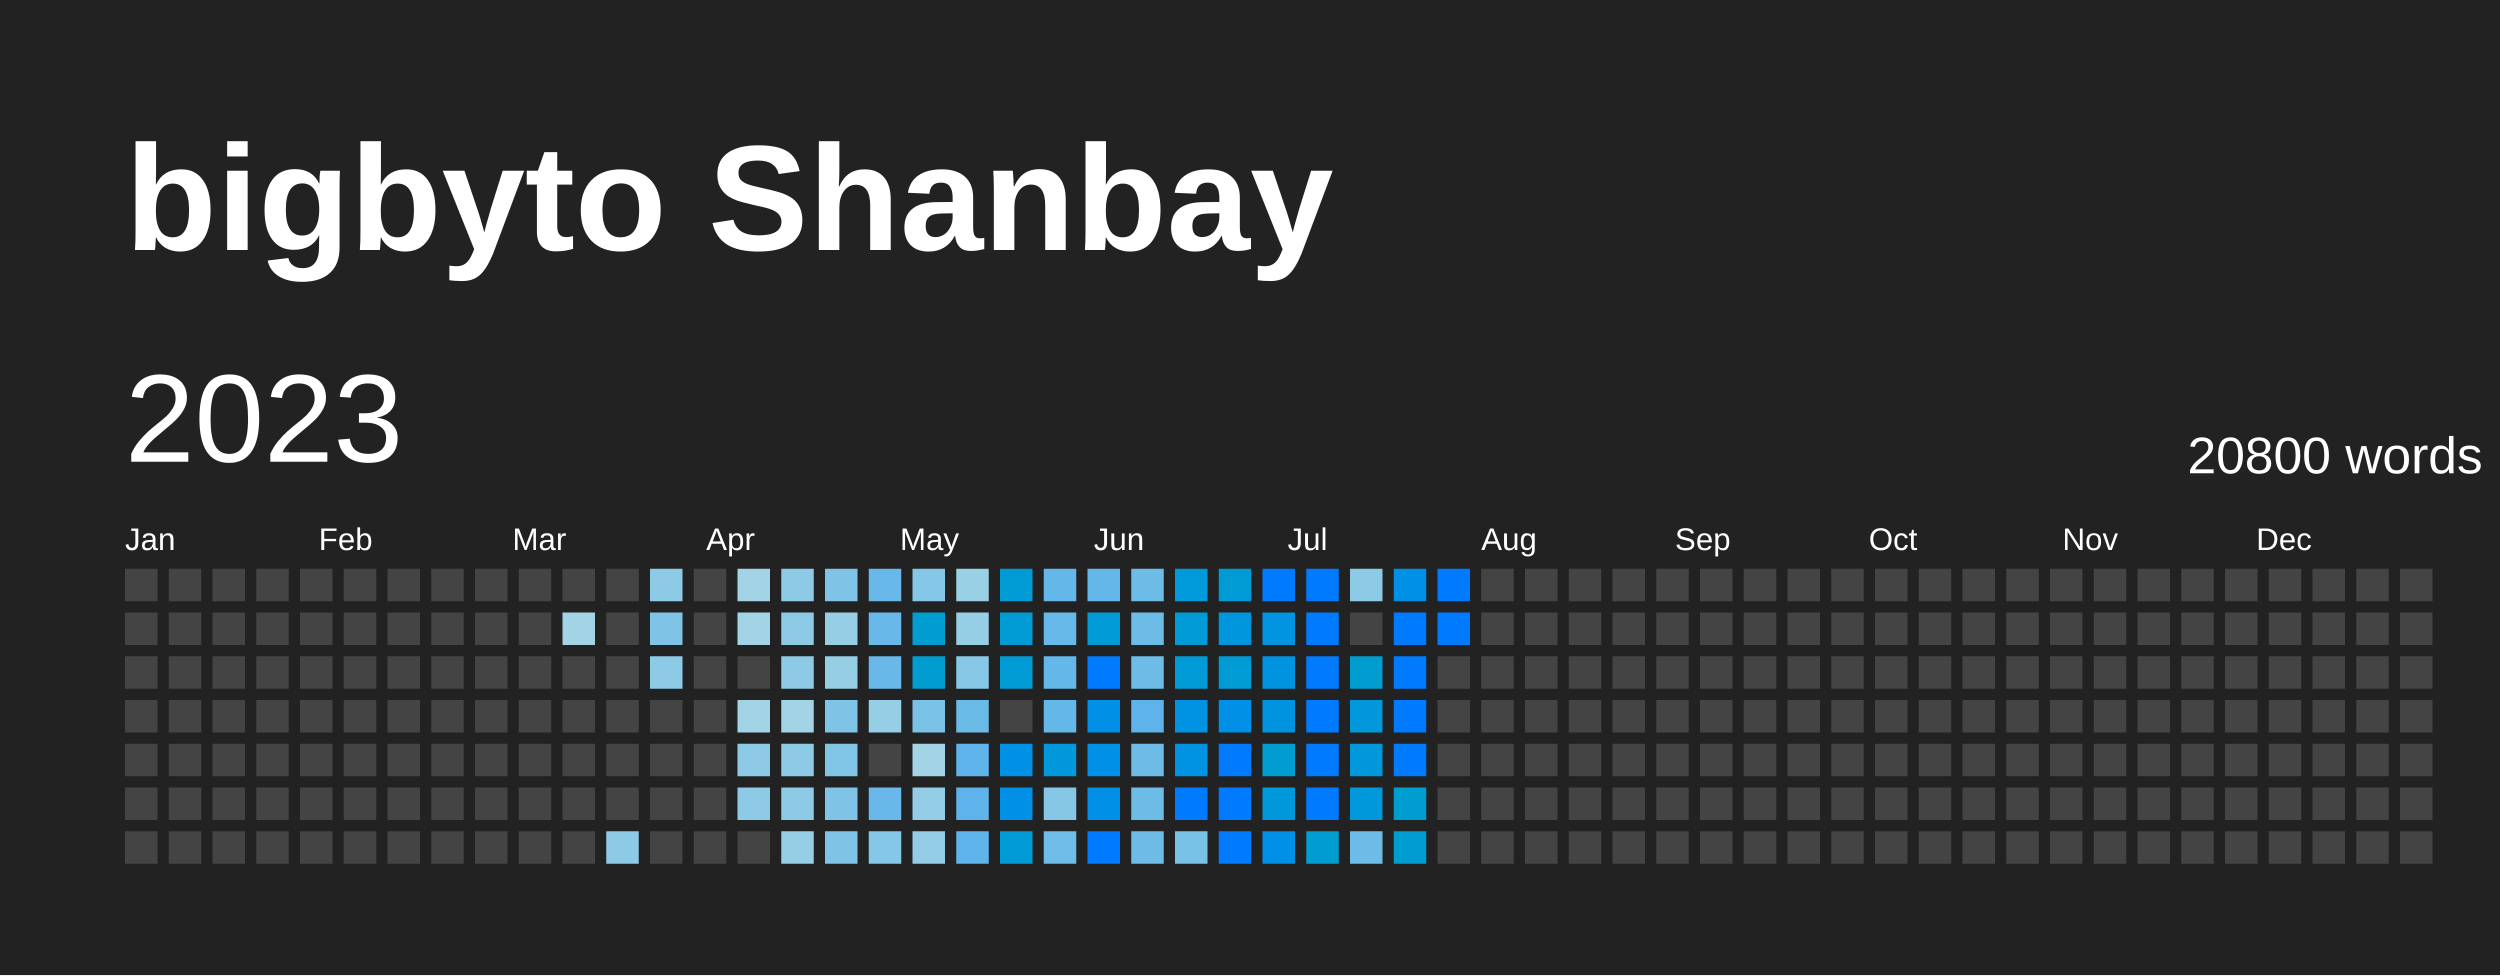
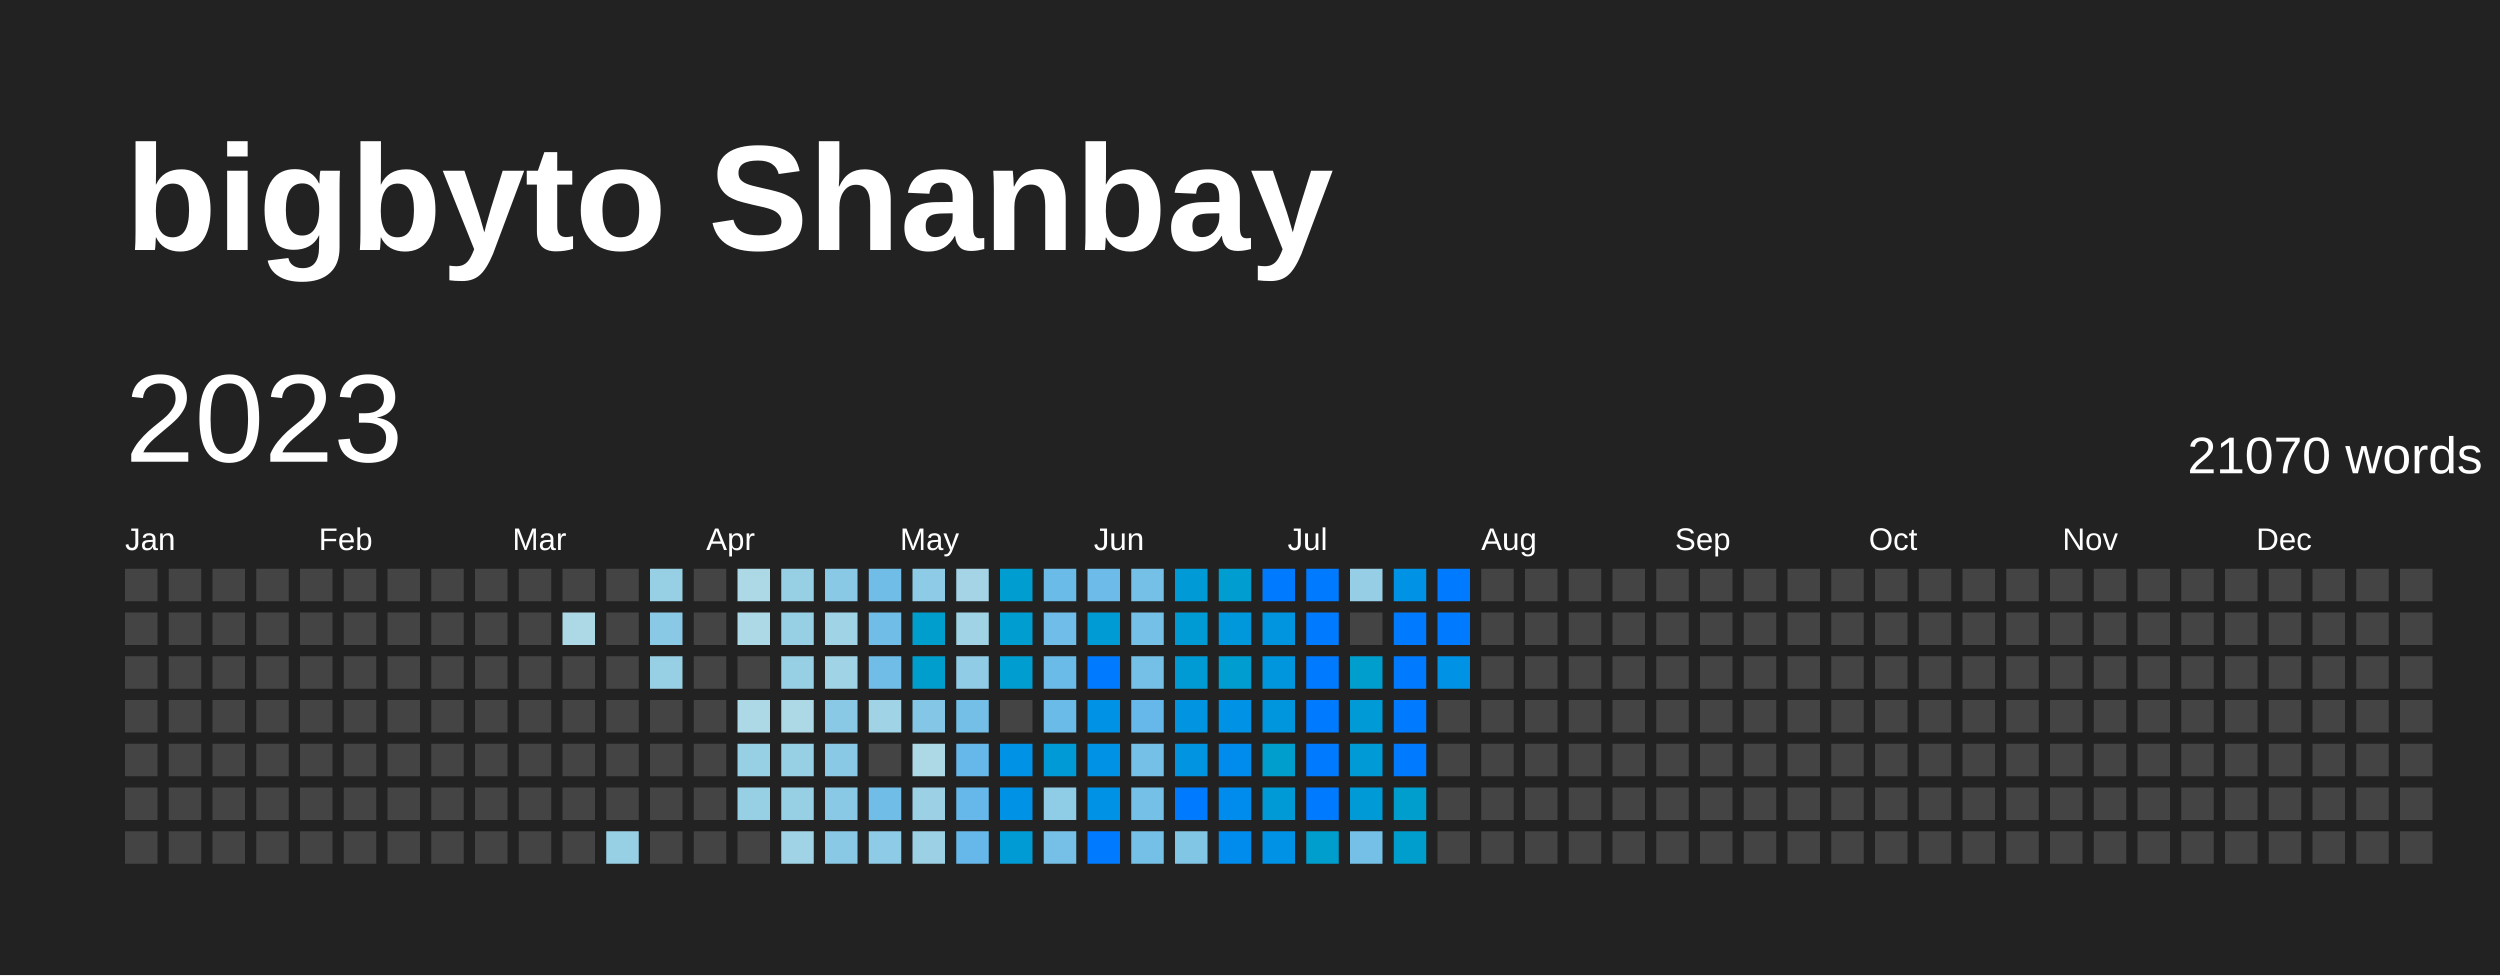
<svg xmlns="http://www.w3.org/2000/svg" baseProfile="full" height="78mm" version="1.1" viewBox="0,0,200,78" width="200mm">
  <defs />
  <rect fill="#222222" height="78" width="200" x="0" y="0" />
  <text fill="#FFFFFF" style="font-size:12px; font-family:Arial; font-weight:bold;" x="10" y="20">bigbyto Shanbay</text>
  <text dominant-baseline="hanging" fill="#FFFFFF" style="font-size:10.0px; font-family:Arial;" x="10" y="30">2023</text>
-   <text dominant-baseline="hanging" fill="#FFFFFF" style="font-size:4.125px; font-family:Arial;" x="175" y="35">20800 words</text>
+   <text dominant-baseline="hanging" fill="#FFFFFF" style="font-size:4.125px; font-family:Arial;" x="175" y="35">21070 words</text>
  <text fill="#FFFFFF" style="font-size:2.5px; font-family:Arial" x="10.0" y="44">Jan</text>
  <text fill="#FFFFFF" style="font-size:2.5px; font-family:Arial" x="25.5" y="44">Feb</text>
  <text fill="#FFFFFF" style="font-size:2.5px; font-family:Arial" x="41.0" y="44">Mar</text>
  <text fill="#FFFFFF" style="font-size:2.5px; font-family:Arial" x="56.5" y="44">Apr</text>
  <text fill="#FFFFFF" style="font-size:2.5px; font-family:Arial" x="72.0" y="44">May</text>
  <text fill="#FFFFFF" style="font-size:2.5px; font-family:Arial" x="87.5" y="44">Jun</text>
  <text fill="#FFFFFF" style="font-size:2.5px; font-family:Arial" x="103.0" y="44">Jul</text>
  <text fill="#FFFFFF" style="font-size:2.5px; font-family:Arial" x="118.5" y="44">Aug</text>
  <text fill="#FFFFFF" style="font-size:2.5px; font-family:Arial" x="134.0" y="44">Sep</text>
  <text fill="#FFFFFF" style="font-size:2.5px; font-family:Arial" x="149.5" y="44">Oct</text>
  <text fill="#FFFFFF" style="font-size:2.5px; font-family:Arial" x="165.0" y="44">Nov</text>
  <text fill="#FFFFFF" style="font-size:2.5px; font-family:Arial" x="180.5" y="44">Dec</text>
  <rect fill="#444444" height="2.6" width="2.6" x="10.0" y="45.5" />
  <rect fill="#444444" height="2.6" width="2.6" x="10.0" y="49.0" />
  <rect fill="#444444" height="2.6" width="2.6" x="10.0" y="52.5" />
  <rect fill="#444444" height="2.6" width="2.6" x="10.0" y="56.0" />
  <rect fill="#444444" height="2.6" width="2.6" x="10.0" y="59.5" />
  <rect fill="#444444" height="2.6" width="2.6" x="10.0" y="63.0" />
  <rect fill="#444444" height="2.6" width="2.6" x="10.0" y="66.5" />
  <rect fill="#444444" height="2.6" width="2.6" x="13.5" y="45.5" />
  <rect fill="#444444" height="2.6" width="2.6" x="13.5" y="49.0" />
  <rect fill="#444444" height="2.6" width="2.6" x="13.5" y="52.5" />
  <rect fill="#444444" height="2.6" width="2.6" x="13.5" y="56.0" />
  <rect fill="#444444" height="2.6" width="2.6" x="13.5" y="59.5" />
  <rect fill="#444444" height="2.6" width="2.6" x="13.5" y="63.0" />
  <rect fill="#444444" height="2.6" width="2.6" x="13.5" y="66.5" />
  <rect fill="#444444" height="2.6" width="2.6" x="17.0" y="45.5" />
  <rect fill="#444444" height="2.6" width="2.6" x="17.0" y="49.0" />
  <rect fill="#444444" height="2.6" width="2.6" x="17.0" y="52.5" />
  <rect fill="#444444" height="2.6" width="2.6" x="17.0" y="56.0" />
  <rect fill="#444444" height="2.6" width="2.6" x="17.0" y="59.5" />
  <rect fill="#444444" height="2.6" width="2.6" x="17.0" y="63.0" />
  <rect fill="#444444" height="2.6" width="2.6" x="17.0" y="66.5" />
  <rect fill="#444444" height="2.6" width="2.6" x="20.5" y="45.5" />
  <rect fill="#444444" height="2.6" width="2.6" x="20.5" y="49.0" />
  <rect fill="#444444" height="2.6" width="2.6" x="20.5" y="52.5" />
  <rect fill="#444444" height="2.6" width="2.6" x="20.5" y="56.0" />
  <rect fill="#444444" height="2.6" width="2.6" x="20.5" y="59.5" />
  <rect fill="#444444" height="2.6" width="2.6" x="20.5" y="63.0" />
  <rect fill="#444444" height="2.6" width="2.6" x="20.5" y="66.5" />
  <rect fill="#444444" height="2.6" width="2.6" x="24.0" y="45.5" />
  <rect fill="#444444" height="2.6" width="2.6" x="24.0" y="49.0" />
  <rect fill="#444444" height="2.6" width="2.6" x="24.0" y="52.5" />
  <rect fill="#444444" height="2.6" width="2.6" x="24.0" y="56.0" />
  <rect fill="#444444" height="2.6" width="2.6" x="24.0" y="59.5" />
  <rect fill="#444444" height="2.6" width="2.6" x="24.0" y="63.0" />
  <rect fill="#444444" height="2.6" width="2.6" x="24.0" y="66.5" />
  <rect fill="#444444" height="2.6" width="2.6" x="27.5" y="45.5" />
  <rect fill="#444444" height="2.6" width="2.6" x="27.5" y="49.0" />
  <rect fill="#444444" height="2.6" width="2.6" x="27.5" y="52.5" />
  <rect fill="#444444" height="2.6" width="2.6" x="27.5" y="56.0" />
  <rect fill="#444444" height="2.6" width="2.6" x="27.5" y="59.5" />
  <rect fill="#444444" height="2.6" width="2.6" x="27.5" y="63.0" />
  <rect fill="#444444" height="2.6" width="2.6" x="27.5" y="66.5" />
  <rect fill="#444444" height="2.6" width="2.6" x="31.0" y="45.5" />
  <rect fill="#444444" height="2.6" width="2.6" x="31.0" y="49.0" />
  <rect fill="#444444" height="2.6" width="2.6" x="31.0" y="52.5" />
  <rect fill="#444444" height="2.6" width="2.6" x="31.0" y="56.0" />
  <rect fill="#444444" height="2.6" width="2.6" x="31.0" y="59.5" />
  <rect fill="#444444" height="2.6" width="2.6" x="31.0" y="63.0" />
  <rect fill="#444444" height="2.6" width="2.6" x="31.0" y="66.5" />
  <rect fill="#444444" height="2.6" width="2.6" x="34.5" y="45.5" />
  <rect fill="#444444" height="2.6" width="2.6" x="34.5" y="49.0" />
  <rect fill="#444444" height="2.6" width="2.6" x="34.5" y="52.5" />
  <rect fill="#444444" height="2.6" width="2.6" x="34.5" y="56.0" />
  <rect fill="#444444" height="2.6" width="2.6" x="34.5" y="59.5" />
  <rect fill="#444444" height="2.6" width="2.6" x="34.5" y="63.0" />
  <rect fill="#444444" height="2.6" width="2.6" x="34.5" y="66.5" />
  <rect fill="#444444" height="2.6" width="2.6" x="38.0" y="45.5" />
  <rect fill="#444444" height="2.6" width="2.6" x="38.0" y="49.0" />
  <rect fill="#444444" height="2.6" width="2.6" x="38.0" y="52.5" />
  <rect fill="#444444" height="2.6" width="2.6" x="38.0" y="56.0" />
  <rect fill="#444444" height="2.6" width="2.6" x="38.0" y="59.5" />
  <rect fill="#444444" height="2.6" width="2.6" x="38.0" y="63.0" />
  <rect fill="#444444" height="2.6" width="2.6" x="38.0" y="66.5" />
  <rect fill="#444444" height="2.6" width="2.6" x="41.5" y="45.5" />
  <rect fill="#444444" height="2.6" width="2.6" x="41.5" y="49.0" />
  <rect fill="#444444" height="2.6" width="2.6" x="41.5" y="52.5" />
  <rect fill="#444444" height="2.6" width="2.6" x="41.5" y="56.0" />
  <rect fill="#444444" height="2.6" width="2.6" x="41.5" y="59.5" />
  <rect fill="#444444" height="2.6" width="2.6" x="41.5" y="63.0" />
  <rect fill="#444444" height="2.6" width="2.6" x="41.5" y="66.5" />
  <rect fill="#444444" height="2.6" width="2.6" x="45.0" y="45.5" />
-   <rect fill="#a2d4e5" height="2.6" width="2.6" x="45.0" y="49.0" />
+   <rect fill="#add8e6" height="2.6" width="2.6" x="45.0" y="49.0" />
  <rect fill="#444444" height="2.6" width="2.6" x="45.0" y="52.5" />
  <rect fill="#444444" height="2.6" width="2.6" x="45.0" y="56.0" />
  <rect fill="#444444" height="2.6" width="2.6" x="45.0" y="59.5" />
  <rect fill="#444444" height="2.6" width="2.6" x="45.0" y="63.0" />
  <rect fill="#444444" height="2.6" width="2.6" x="45.0" y="66.5" />
  <rect fill="#444444" height="2.6" width="2.6" x="48.5" y="45.5" />
  <rect fill="#444444" height="2.6" width="2.6" x="48.5" y="49.0" />
  <rect fill="#444444" height="2.6" width="2.6" x="48.5" y="52.5" />
  <rect fill="#444444" height="2.6" width="2.6" x="48.5" y="56.0" />
  <rect fill="#444444" height="2.6" width="2.6" x="48.5" y="59.5" />
  <rect fill="#444444" height="2.6" width="2.6" x="48.5" y="63.0" />
-   <rect fill="#8dcae6" height="2.6" width="2.6" x="48.5" y="66.5" />
-   <rect fill="#8dcae6" height="2.6" width="2.6" x="52.0" y="45.5" />
-   <rect fill="#7fc4e6" height="2.6" width="2.6" x="52.0" y="49.0" />
-   <rect fill="#8dcae6" height="2.6" width="2.6" x="52.0" y="52.5" />
+   <rect fill="#97cfe5" height="2.6" width="2.6" x="48.5" y="66.5" />
+   <rect fill="#97cfe5" height="2.6" width="2.6" x="52.0" y="45.5" />
+   <rect fill="#89c9e6" height="2.6" width="2.6" x="52.0" y="49.0" />
+   <rect fill="#97cfe5" height="2.6" width="2.6" x="52.0" y="52.5" />
  <rect fill="#444444" height="2.6" width="2.6" x="52.0" y="56.0" />
  <rect fill="#444444" height="2.6" width="2.6" x="52.0" y="59.5" />
  <rect fill="#444444" height="2.6" width="2.6" x="52.0" y="63.0" />
  <rect fill="#444444" height="2.6" width="2.6" x="52.0" y="66.5" />
  <rect fill="#444444" height="2.6" width="2.6" x="55.5" y="45.5" />
  <rect fill="#444444" height="2.6" width="2.6" x="55.5" y="49.0" />
  <rect fill="#444444" height="2.6" width="2.6" x="55.5" y="52.5" />
  <rect fill="#444444" height="2.6" width="2.6" x="55.5" y="56.0" />
  <rect fill="#444444" height="2.6" width="2.6" x="55.5" y="59.5" />
  <rect fill="#444444" height="2.6" width="2.6" x="55.5" y="63.0" />
  <rect fill="#444444" height="2.6" width="2.6" x="55.5" y="66.5" />
-   <rect fill="#a2d4e5" height="2.6" width="2.6" x="59.0" y="45.5" />
-   <rect fill="#a2d4e5" height="2.6" width="2.6" x="59.0" y="49.0" />
+   <rect fill="#add8e6" height="2.6" width="2.6" x="59.0" y="45.5" />
+   <rect fill="#add8e6" height="2.6" width="2.6" x="59.0" y="49.0" />
  <rect fill="#444444" height="2.6" width="2.6" x="59.0" y="52.5" />
-   <rect fill="#a2d4e5" height="2.6" width="2.6" x="59.0" y="56.0" />
-   <rect fill="#8dcae6" height="2.6" width="2.6" x="59.0" y="59.5" />
-   <rect fill="#8dcae6" height="2.6" width="2.6" x="59.0" y="63.0" />
+   <rect fill="#add8e6" height="2.6" width="2.6" x="59.0" y="56.0" />
+   <rect fill="#97cfe5" height="2.6" width="2.6" x="59.0" y="59.5" />
+   <rect fill="#97cfe5" height="2.6" width="2.6" x="59.0" y="63.0" />
  <rect fill="#444444" height="2.6" width="2.6" x="59.0" y="66.5" />
-   <rect fill="#8dcae6" height="2.6" width="2.6" x="62.5" y="45.5" />
-   <rect fill="#8dcae6" height="2.6" width="2.6" x="62.5" y="49.0" />
-   <rect fill="#8dcae6" height="2.6" width="2.6" x="62.5" y="52.5" />
-   <rect fill="#a2d4e5" height="2.6" width="2.6" x="62.5" y="56.0" />
-   <rect fill="#8dcae6" height="2.6" width="2.6" x="62.5" y="59.5" />
-   <rect fill="#8dcae6" height="2.6" width="2.6" x="62.5" y="63.0" />
-   <rect fill="#96cee5" height="2.6" width="2.6" x="62.5" y="66.5" />
-   <rect fill="#7fc4e6" height="2.6" width="2.6" x="66.0" y="45.5" />
-   <rect fill="#96cee5" height="2.6" width="2.6" x="66.0" y="49.0" />
-   <rect fill="#96cee5" height="2.6" width="2.6" x="66.0" y="52.5" />
-   <rect fill="#7fc4e6" height="2.6" width="2.6" x="66.0" y="56.0" />
-   <rect fill="#80c5e6" height="2.6" width="2.6" x="66.0" y="59.5" />
-   <rect fill="#7fc4e6" height="2.6" width="2.6" x="66.0" y="63.0" />
-   <rect fill="#7fc4e6" height="2.6" width="2.6" x="66.0" y="66.5" />
-   <rect fill="#68b9e9" height="2.6" width="2.6" x="69.5" y="45.5" />
-   <rect fill="#68b9e9" height="2.6" width="2.6" x="69.5" y="49.0" />
-   <rect fill="#68b9e9" height="2.6" width="2.6" x="69.5" y="52.5" />
-   <rect fill="#96cee5" height="2.6" width="2.6" x="69.5" y="56.0" />
+   <rect fill="#97cfe5" height="2.6" width="2.6" x="62.5" y="45.5" />
+   <rect fill="#97cfe5" height="2.6" width="2.6" x="62.5" y="49.0" />
+   <rect fill="#97cfe5" height="2.6" width="2.6" x="62.5" y="52.5" />
+   <rect fill="#add8e6" height="2.6" width="2.6" x="62.5" y="56.0" />
+   <rect fill="#97cfe5" height="2.6" width="2.6" x="62.5" y="59.5" />
+   <rect fill="#97cfe5" height="2.6" width="2.6" x="62.5" y="63.0" />
+   <rect fill="#a0d3e5" height="2.6" width="2.6" x="62.5" y="66.5" />
+   <rect fill="#89c9e6" height="2.6" width="2.6" x="66.0" y="45.5" />
+   <rect fill="#a0d3e5" height="2.6" width="2.6" x="66.0" y="49.0" />
+   <rect fill="#a0d3e5" height="2.6" width="2.6" x="66.0" y="52.5" />
+   <rect fill="#89c9e6" height="2.6" width="2.6" x="66.0" y="56.0" />
+   <rect fill="#89c9e6" height="2.6" width="2.6" x="66.0" y="59.5" />
+   <rect fill="#89c9e6" height="2.6" width="2.6" x="66.0" y="63.0" />
+   <rect fill="#89c9e6" height="2.6" width="2.6" x="66.0" y="66.5" />
+   <rect fill="#70bde8" height="2.6" width="2.6" x="69.5" y="45.5" />
+   <rect fill="#70bde8" height="2.6" width="2.6" x="69.5" y="49.0" />
+   <rect fill="#70bde8" height="2.6" width="2.6" x="69.5" y="52.5" />
+   <rect fill="#a0d3e5" height="2.6" width="2.6" x="69.5" y="56.0" />
  <rect fill="#444444" height="2.6" width="2.6" x="69.5" y="59.5" />
-   <rect fill="#68b9e9" height="2.6" width="2.6" x="69.5" y="63.0" />
-   <rect fill="#84c7e6" height="2.6" width="2.6" x="69.5" y="66.5" />
-   <rect fill="#84c7e6" height="2.6" width="2.6" x="73.0" y="45.5" />
-   <rect fill="#009dd1" height="2.6" width="2.6" x="73.0" y="49.0" />
-   <rect fill="#009dd1" height="2.6" width="2.6" x="73.0" y="52.5" />
-   <rect fill="#7bc2e7" height="2.6" width="2.6" x="73.0" y="56.0" />
-   <rect fill="#a2d4e5" height="2.6" width="2.6" x="73.0" y="59.5" />
-   <rect fill="#92cde5" height="2.6" width="2.6" x="73.0" y="63.0" />
-   <rect fill="#92cde5" height="2.6" width="2.6" x="73.0" y="66.5" />
-   <rect fill="#9ad0e5" height="2.6" width="2.6" x="76.5" y="45.5" />
-   <rect fill="#96cee5" height="2.6" width="2.6" x="76.5" y="49.0" />
-   <rect fill="#86c8e6" height="2.6" width="2.6" x="76.5" y="52.5" />
-   <rect fill="#6bbbe8" height="2.6" width="2.6" x="76.5" y="56.0" />
-   <rect fill="#5eb4ea" height="2.6" width="2.6" x="76.5" y="59.5" />
-   <rect fill="#5eb4ea" height="2.6" width="2.6" x="76.5" y="63.0" />
-   <rect fill="#5eb4ea" height="2.6" width="2.6" x="76.5" y="66.5" />
-   <rect fill="#009bd4" height="2.6" width="2.6" x="80.0" y="45.5" />
-   <rect fill="#009bd4" height="2.6" width="2.6" x="80.0" y="49.0" />
-   <rect fill="#009bd4" height="2.6" width="2.6" x="80.0" y="52.5" />
+   <rect fill="#70bde8" height="2.6" width="2.6" x="69.5" y="63.0" />
+   <rect fill="#8dcbe6" height="2.6" width="2.6" x="69.5" y="66.5" />
+   <rect fill="#8dcbe6" height="2.6" width="2.6" x="73.0" y="45.5" />
+   <rect fill="#009ecd" height="2.6" width="2.6" x="73.0" y="49.0" />
+   <rect fill="#009ecd" height="2.6" width="2.6" x="73.0" y="52.5" />
+   <rect fill="#84c6e6" height="2.6" width="2.6" x="73.0" y="56.0" />
+   <rect fill="#add8e6" height="2.6" width="2.6" x="73.0" y="59.5" />
+   <rect fill="#9cd1e5" height="2.6" width="2.6" x="73.0" y="63.0" />
+   <rect fill="#9cd1e5" height="2.6" width="2.6" x="73.0" y="66.5" />
+   <rect fill="#a4d4e6" height="2.6" width="2.6" x="76.5" y="45.5" />
+   <rect fill="#a0d3e5" height="2.6" width="2.6" x="76.5" y="49.0" />
+   <rect fill="#90cce5" height="2.6" width="2.6" x="76.5" y="52.5" />
+   <rect fill="#73bfe7" height="2.6" width="2.6" x="76.5" y="56.0" />
+   <rect fill="#65b8e9" height="2.6" width="2.6" x="76.5" y="59.5" />
+   <rect fill="#65b8e9" height="2.6" width="2.6" x="76.5" y="63.0" />
+   <rect fill="#65b8e9" height="2.6" width="2.6" x="76.5" y="66.5" />
+   <rect fill="#009dd1" height="2.6" width="2.6" x="80.0" y="45.5" />
+   <rect fill="#009dd1" height="2.6" width="2.6" x="80.0" y="49.0" />
+   <rect fill="#009dd1" height="2.6" width="2.6" x="80.0" y="52.5" />
  <rect fill="#444444" height="2.6" width="2.6" x="80.0" y="56.0" />
-   <rect fill="#0090e6" height="2.6" width="2.6" x="80.0" y="59.5" />
-   <rect fill="#0090e6" height="2.6" width="2.6" x="80.0" y="63.0" />
-   <rect fill="#009ad7" height="2.6" width="2.6" x="80.0" y="66.5" />
-   <rect fill="#63b7e9" height="2.6" width="2.6" x="83.5" y="45.5" />
-   <rect fill="#67b9e9" height="2.6" width="2.6" x="83.5" y="49.0" />
-   <rect fill="#63b7e9" height="2.6" width="2.6" x="83.5" y="52.5" />
-   <rect fill="#63b7e9" height="2.6" width="2.6" x="83.5" y="56.0" />
-   <rect fill="#0098da" height="2.6" width="2.6" x="83.5" y="59.5" />
-   <rect fill="#86c7e6" height="2.6" width="2.6" x="83.5" y="63.0" />
-   <rect fill="#6ebce8" height="2.6" width="2.6" x="83.5" y="66.5" />
-   <rect fill="#64b7e9" height="2.6" width="2.6" x="87.0" y="45.5" />
-   <rect fill="#009ad7" height="2.6" width="2.6" x="87.0" y="49.0" />
+   <rect fill="#0092e4" height="2.6" width="2.6" x="80.0" y="59.5" />
+   <rect fill="#0092e4" height="2.6" width="2.6" x="80.0" y="63.0" />
+   <rect fill="#009bd4" height="2.6" width="2.6" x="80.0" y="66.5" />
+   <rect fill="#6bbbe8" height="2.6" width="2.6" x="83.5" y="45.5" />
+   <rect fill="#6fbde8" height="2.6" width="2.6" x="83.5" y="49.0" />
+   <rect fill="#6bbbe8" height="2.6" width="2.6" x="83.5" y="52.5" />
+   <rect fill="#6bbbe8" height="2.6" width="2.6" x="83.5" y="56.0" />
+   <rect fill="#009ad7" height="2.6" width="2.6" x="83.5" y="59.5" />
+   <rect fill="#8fcce5" height="2.6" width="2.6" x="83.5" y="63.0" />
+   <rect fill="#76c0e7" height="2.6" width="2.6" x="83.5" y="66.5" />
+   <rect fill="#6cbbe8" height="2.6" width="2.6" x="87.0" y="45.5" />
+   <rect fill="#009bd4" height="2.6" width="2.6" x="87.0" y="49.0" />
  <rect fill="#007BFF" height="2.6" width="2.6" x="87.0" y="52.5" />
-   <rect fill="#0090e6" height="2.6" width="2.6" x="87.0" y="56.0" />
-   <rect fill="#0090e6" height="2.6" width="2.6" x="87.0" y="59.5" />
-   <rect fill="#0090e6" height="2.6" width="2.6" x="87.0" y="63.0" />
+   <rect fill="#0092e4" height="2.6" width="2.6" x="87.0" y="56.0" />
+   <rect fill="#0092e4" height="2.6" width="2.6" x="87.0" y="59.5" />
+   <rect fill="#0092e4" height="2.6" width="2.6" x="87.0" y="63.0" />
  <rect fill="#007BFF" height="2.6" width="2.6" x="87.0" y="66.5" />
-   <rect fill="#6dbce8" height="2.6" width="2.6" x="90.5" y="45.5" />
-   <rect fill="#6dbce8" height="2.6" width="2.6" x="90.5" y="49.0" />
-   <rect fill="#6dbce8" height="2.6" width="2.6" x="90.5" y="52.5" />
-   <rect fill="#5eb4ea" height="2.6" width="2.6" x="90.5" y="56.0" />
-   <rect fill="#6dbce8" height="2.6" width="2.6" x="90.5" y="59.5" />
-   <rect fill="#6dbce8" height="2.6" width="2.6" x="90.5" y="63.0" />
-   <rect fill="#6dbce8" height="2.6" width="2.6" x="90.5" y="66.5" />
-   <rect fill="#0099d9" height="2.6" width="2.6" x="94.0" y="45.5" />
-   <rect fill="#009ad7" height="2.6" width="2.6" x="94.0" y="49.0" />
-   <rect fill="#009ad7" height="2.6" width="2.6" x="94.0" y="52.5" />
-   <rect fill="#0092e3" height="2.6" width="2.6" x="94.0" y="56.0" />
-   <rect fill="#0092e3" height="2.6" width="2.6" x="94.0" y="59.5" />
+   <rect fill="#75c0e7" height="2.6" width="2.6" x="90.5" y="45.5" />
+   <rect fill="#75c0e7" height="2.6" width="2.6" x="90.5" y="49.0" />
+   <rect fill="#75c0e7" height="2.6" width="2.6" x="90.5" y="52.5" />
+   <rect fill="#65b8e9" height="2.6" width="2.6" x="90.5" y="56.0" />
+   <rect fill="#75c0e7" height="2.6" width="2.6" x="90.5" y="59.5" />
+   <rect fill="#75c0e7" height="2.6" width="2.6" x="90.5" y="63.0" />
+   <rect fill="#75c0e7" height="2.6" width="2.6" x="90.5" y="66.5" />
+   <rect fill="#009ad6" height="2.6" width="2.6" x="94.0" y="45.5" />
+   <rect fill="#009bd4" height="2.6" width="2.6" x="94.0" y="49.0" />
+   <rect fill="#009bd4" height="2.6" width="2.6" x="94.0" y="52.5" />
+   <rect fill="#0094e1" height="2.6" width="2.6" x="94.0" y="56.0" />
+   <rect fill="#0094e1" height="2.6" width="2.6" x="94.0" y="59.5" />
  <rect fill="#007BFF" height="2.6" width="2.6" x="94.0" y="63.0" />
-   <rect fill="#79c2e7" height="2.6" width="2.6" x="94.0" y="66.5" />
-   <rect fill="#009bd5" height="2.6" width="2.6" x="97.5" y="45.5" />
-   <rect fill="#0096dd" height="2.6" width="2.6" x="97.5" y="49.0" />
-   <rect fill="#009bd4" height="2.6" width="2.6" x="97.5" y="52.5" />
-   <rect fill="#0090e6" height="2.6" width="2.6" x="97.5" y="56.0" />
-   <rect fill="#007BFF" height="2.6" width="2.6" x="97.5" y="59.5" />
-   <rect fill="#007BFF" height="2.6" width="2.6" x="97.5" y="63.0" />
-   <rect fill="#007BFF" height="2.6" width="2.6" x="97.5" y="66.5" />
+   <rect fill="#82c6e6" height="2.6" width="2.6" x="94.0" y="66.5" />
+   <rect fill="#009dd1" height="2.6" width="2.6" x="97.5" y="45.5" />
+   <rect fill="#0098db" height="2.6" width="2.6" x="97.5" y="49.0" />
+   <rect fill="#009dd1" height="2.6" width="2.6" x="97.5" y="52.5" />
+   <rect fill="#0092e4" height="2.6" width="2.6" x="97.5" y="56.0" />
+   <rect fill="#008cec" height="2.6" width="2.6" x="97.5" y="59.5" />
+   <rect fill="#008cec" height="2.6" width="2.6" x="97.5" y="63.0" />
+   <rect fill="#008cec" height="2.6" width="2.6" x="97.5" y="66.5" />
  <rect fill="#007BFF" height="2.6" width="2.6" x="101.0" y="45.5" />
-   <rect fill="#0094e1" height="2.6" width="2.6" x="101.0" y="49.0" />
-   <rect fill="#0094e0" height="2.6" width="2.6" x="101.0" y="52.5" />
-   <rect fill="#0094e0" height="2.6" width="2.6" x="101.0" y="56.0" />
-   <rect fill="#009dd1" height="2.6" width="2.6" x="101.0" y="59.5" />
-   <rect fill="#0098da" height="2.6" width="2.6" x="101.0" y="63.0" />
-   <rect fill="#0090e6" height="2.6" width="2.6" x="101.0" y="66.5" />
+   <rect fill="#0095de" height="2.6" width="2.6" x="101.0" y="49.0" />
+   <rect fill="#0096de" height="2.6" width="2.6" x="101.0" y="52.5" />
+   <rect fill="#0096de" height="2.6" width="2.6" x="101.0" y="56.0" />
+   <rect fill="#009ecd" height="2.6" width="2.6" x="101.0" y="59.5" />
+   <rect fill="#009ad7" height="2.6" width="2.6" x="101.0" y="63.0" />
+   <rect fill="#0092e4" height="2.6" width="2.6" x="101.0" y="66.5" />
  <rect fill="#007BFF" height="2.6" width="2.6" x="104.5" y="45.5" />
  <rect fill="#007BFF" height="2.6" width="2.6" x="104.5" y="49.0" />
  <rect fill="#007BFF" height="2.6" width="2.6" x="104.5" y="52.5" />
  <rect fill="#007BFF" height="2.6" width="2.6" x="104.5" y="56.0" />
  <rect fill="#007BFF" height="2.6" width="2.6" x="104.5" y="59.5" />
  <rect fill="#007BFF" height="2.6" width="2.6" x="104.5" y="63.0" />
-   <rect fill="#009dd1" height="2.6" width="2.6" x="104.5" y="66.5" />
-   <rect fill="#8ccae6" height="2.6" width="2.6" x="108.0" y="45.5" />
+   <rect fill="#009ecd" height="2.6" width="2.6" x="104.5" y="66.5" />
+   <rect fill="#96cfe5" height="2.6" width="2.6" x="108.0" y="45.5" />
  <rect fill="#444444" height="2.6" width="2.6" x="108.0" y="49.0" />
-   <rect fill="#009dd1" height="2.6" width="2.6" x="108.0" y="52.5" />
-   <rect fill="#0098da" height="2.6" width="2.6" x="108.0" y="56.0" />
-   <rect fill="#0098da" height="2.6" width="2.6" x="108.0" y="59.5" />
-   <rect fill="#0098da" height="2.6" width="2.6" x="108.0" y="63.0" />
-   <rect fill="#6dbce8" height="2.6" width="2.6" x="108.0" y="66.5" />
-   <rect fill="#0090e6" height="2.6" width="2.6" x="111.5" y="45.5" />
+   <rect fill="#009ecd" height="2.6" width="2.6" x="108.0" y="52.5" />
+   <rect fill="#009ad7" height="2.6" width="2.6" x="108.0" y="56.0" />
+   <rect fill="#009ad7" height="2.6" width="2.6" x="108.0" y="59.5" />
+   <rect fill="#009ad7" height="2.6" width="2.6" x="108.0" y="63.0" />
+   <rect fill="#75c0e7" height="2.6" width="2.6" x="108.0" y="66.5" />
+   <rect fill="#0092e4" height="2.6" width="2.6" x="111.5" y="45.5" />
  <rect fill="#007BFF" height="2.6" width="2.6" x="111.5" y="49.0" />
  <rect fill="#007BFF" height="2.6" width="2.6" x="111.5" y="52.5" />
  <rect fill="#007BFF" height="2.6" width="2.6" x="111.5" y="56.0" />
  <rect fill="#007BFF" height="2.6" width="2.6" x="111.5" y="59.5" />
-   <rect fill="#009dd1" height="2.6" width="2.6" x="111.5" y="63.0" />
-   <rect fill="#009dd1" height="2.6" width="2.6" x="111.5" y="66.5" />
+   <rect fill="#009ecd" height="2.6" width="2.6" x="111.5" y="63.0" />
+   <rect fill="#009ecd" height="2.6" width="2.6" x="111.5" y="66.5" />
  <rect fill="#007BFF" height="2.6" width="2.6" x="115.0" y="45.5" />
  <rect fill="#007BFF" height="2.6" width="2.6" x="115.0" y="49.0" />
-   <rect fill="#444444" height="2.6" width="2.6" x="115.0" y="52.5" />
+   <rect fill="#0092e4" height="2.6" width="2.6" x="115.0" y="52.5" />
  <rect fill="#444444" height="2.6" width="2.6" x="115.0" y="56.0" />
  <rect fill="#444444" height="2.6" width="2.6" x="115.0" y="59.5" />
  <rect fill="#444444" height="2.6" width="2.6" x="115.0" y="63.0" />
  <rect fill="#444444" height="2.6" width="2.6" x="115.0" y="66.5" />
  <rect fill="#444444" height="2.6" width="2.6" x="118.5" y="45.5" />
  <rect fill="#444444" height="2.6" width="2.6" x="118.5" y="49.0" />
  <rect fill="#444444" height="2.6" width="2.6" x="118.5" y="52.5" />
  <rect fill="#444444" height="2.6" width="2.6" x="118.5" y="56.0" />
  <rect fill="#444444" height="2.6" width="2.6" x="118.5" y="59.5" />
  <rect fill="#444444" height="2.6" width="2.6" x="118.5" y="63.0" />
  <rect fill="#444444" height="2.6" width="2.6" x="118.5" y="66.5" />
  <rect fill="#444444" height="2.6" width="2.6" x="122.0" y="45.5" />
  <rect fill="#444444" height="2.6" width="2.6" x="122.0" y="49.0" />
  <rect fill="#444444" height="2.6" width="2.6" x="122.0" y="52.5" />
  <rect fill="#444444" height="2.6" width="2.6" x="122.0" y="56.0" />
  <rect fill="#444444" height="2.6" width="2.6" x="122.0" y="59.5" />
  <rect fill="#444444" height="2.6" width="2.6" x="122.0" y="63.0" />
  <rect fill="#444444" height="2.6" width="2.6" x="122.0" y="66.5" />
  <rect fill="#444444" height="2.6" width="2.6" x="125.5" y="45.5" />
  <rect fill="#444444" height="2.6" width="2.6" x="125.5" y="49.0" />
  <rect fill="#444444" height="2.6" width="2.6" x="125.5" y="52.5" />
  <rect fill="#444444" height="2.6" width="2.6" x="125.5" y="56.0" />
  <rect fill="#444444" height="2.6" width="2.6" x="125.5" y="59.5" />
  <rect fill="#444444" height="2.6" width="2.6" x="125.5" y="63.0" />
  <rect fill="#444444" height="2.6" width="2.6" x="125.5" y="66.5" />
  <rect fill="#444444" height="2.6" width="2.6" x="129.0" y="45.5" />
  <rect fill="#444444" height="2.6" width="2.6" x="129.0" y="49.0" />
  <rect fill="#444444" height="2.6" width="2.6" x="129.0" y="52.5" />
  <rect fill="#444444" height="2.6" width="2.6" x="129.0" y="56.0" />
  <rect fill="#444444" height="2.6" width="2.6" x="129.0" y="59.5" />
  <rect fill="#444444" height="2.6" width="2.6" x="129.0" y="63.0" />
  <rect fill="#444444" height="2.6" width="2.6" x="129.0" y="66.5" />
  <rect fill="#444444" height="2.6" width="2.6" x="132.5" y="45.5" />
  <rect fill="#444444" height="2.6" width="2.6" x="132.5" y="49.0" />
  <rect fill="#444444" height="2.6" width="2.6" x="132.5" y="52.5" />
  <rect fill="#444444" height="2.6" width="2.6" x="132.5" y="56.0" />
  <rect fill="#444444" height="2.6" width="2.6" x="132.5" y="59.5" />
  <rect fill="#444444" height="2.6" width="2.6" x="132.5" y="63.0" />
  <rect fill="#444444" height="2.6" width="2.6" x="132.5" y="66.5" />
  <rect fill="#444444" height="2.6" width="2.6" x="136.0" y="45.5" />
  <rect fill="#444444" height="2.6" width="2.6" x="136.0" y="49.0" />
  <rect fill="#444444" height="2.6" width="2.6" x="136.0" y="52.5" />
  <rect fill="#444444" height="2.6" width="2.6" x="136.0" y="56.0" />
  <rect fill="#444444" height="2.6" width="2.6" x="136.0" y="59.5" />
  <rect fill="#444444" height="2.6" width="2.6" x="136.0" y="63.0" />
  <rect fill="#444444" height="2.6" width="2.6" x="136.0" y="66.5" />
  <rect fill="#444444" height="2.6" width="2.6" x="139.5" y="45.5" />
  <rect fill="#444444" height="2.6" width="2.6" x="139.5" y="49.0" />
  <rect fill="#444444" height="2.6" width="2.6" x="139.5" y="52.5" />
  <rect fill="#444444" height="2.6" width="2.6" x="139.5" y="56.0" />
  <rect fill="#444444" height="2.6" width="2.6" x="139.5" y="59.5" />
  <rect fill="#444444" height="2.6" width="2.6" x="139.5" y="63.0" />
  <rect fill="#444444" height="2.6" width="2.6" x="139.5" y="66.5" />
  <rect fill="#444444" height="2.6" width="2.6" x="143.0" y="45.5" />
  <rect fill="#444444" height="2.6" width="2.6" x="143.0" y="49.0" />
  <rect fill="#444444" height="2.6" width="2.6" x="143.0" y="52.5" />
  <rect fill="#444444" height="2.6" width="2.6" x="143.0" y="56.0" />
  <rect fill="#444444" height="2.6" width="2.6" x="143.0" y="59.5" />
  <rect fill="#444444" height="2.6" width="2.6" x="143.0" y="63.0" />
  <rect fill="#444444" height="2.6" width="2.6" x="143.0" y="66.5" />
  <rect fill="#444444" height="2.6" width="2.6" x="146.5" y="45.5" />
  <rect fill="#444444" height="2.6" width="2.6" x="146.5" y="49.0" />
  <rect fill="#444444" height="2.6" width="2.6" x="146.5" y="52.5" />
  <rect fill="#444444" height="2.6" width="2.6" x="146.5" y="56.0" />
  <rect fill="#444444" height="2.6" width="2.6" x="146.5" y="59.5" />
  <rect fill="#444444" height="2.6" width="2.6" x="146.5" y="63.0" />
  <rect fill="#444444" height="2.6" width="2.6" x="146.5" y="66.5" />
  <rect fill="#444444" height="2.6" width="2.6" x="150.0" y="45.5" />
  <rect fill="#444444" height="2.6" width="2.6" x="150.0" y="49.0" />
  <rect fill="#444444" height="2.6" width="2.6" x="150.0" y="52.5" />
  <rect fill="#444444" height="2.6" width="2.6" x="150.0" y="56.0" />
  <rect fill="#444444" height="2.6" width="2.6" x="150.0" y="59.5" />
  <rect fill="#444444" height="2.6" width="2.6" x="150.0" y="63.0" />
  <rect fill="#444444" height="2.6" width="2.6" x="150.0" y="66.5" />
  <rect fill="#444444" height="2.6" width="2.6" x="153.5" y="45.5" />
  <rect fill="#444444" height="2.6" width="2.6" x="153.5" y="49.0" />
  <rect fill="#444444" height="2.6" width="2.6" x="153.5" y="52.5" />
  <rect fill="#444444" height="2.6" width="2.6" x="153.5" y="56.0" />
  <rect fill="#444444" height="2.6" width="2.6" x="153.5" y="59.5" />
  <rect fill="#444444" height="2.6" width="2.6" x="153.5" y="63.0" />
  <rect fill="#444444" height="2.6" width="2.6" x="153.5" y="66.5" />
  <rect fill="#444444" height="2.6" width="2.6" x="157.0" y="45.5" />
  <rect fill="#444444" height="2.6" width="2.6" x="157.0" y="49.0" />
  <rect fill="#444444" height="2.6" width="2.6" x="157.0" y="52.5" />
  <rect fill="#444444" height="2.6" width="2.6" x="157.0" y="56.0" />
  <rect fill="#444444" height="2.6" width="2.6" x="157.0" y="59.5" />
  <rect fill="#444444" height="2.6" width="2.6" x="157.0" y="63.0" />
  <rect fill="#444444" height="2.6" width="2.6" x="157.0" y="66.5" />
  <rect fill="#444444" height="2.6" width="2.6" x="160.5" y="45.5" />
  <rect fill="#444444" height="2.6" width="2.6" x="160.5" y="49.0" />
  <rect fill="#444444" height="2.6" width="2.6" x="160.5" y="52.5" />
  <rect fill="#444444" height="2.6" width="2.6" x="160.5" y="56.0" />
  <rect fill="#444444" height="2.6" width="2.6" x="160.5" y="59.5" />
  <rect fill="#444444" height="2.6" width="2.6" x="160.5" y="63.0" />
  <rect fill="#444444" height="2.6" width="2.6" x="160.5" y="66.5" />
  <rect fill="#444444" height="2.6" width="2.6" x="164.0" y="45.5" />
  <rect fill="#444444" height="2.6" width="2.6" x="164.0" y="49.0" />
  <rect fill="#444444" height="2.6" width="2.6" x="164.0" y="52.5" />
  <rect fill="#444444" height="2.6" width="2.6" x="164.0" y="56.0" />
  <rect fill="#444444" height="2.6" width="2.6" x="164.0" y="59.5" />
  <rect fill="#444444" height="2.6" width="2.6" x="164.0" y="63.0" />
  <rect fill="#444444" height="2.6" width="2.6" x="164.0" y="66.5" />
  <rect fill="#444444" height="2.6" width="2.6" x="167.5" y="45.5" />
  <rect fill="#444444" height="2.6" width="2.6" x="167.5" y="49.0" />
  <rect fill="#444444" height="2.6" width="2.6" x="167.5" y="52.5" />
  <rect fill="#444444" height="2.6" width="2.6" x="167.5" y="56.0" />
  <rect fill="#444444" height="2.6" width="2.6" x="167.5" y="59.5" />
  <rect fill="#444444" height="2.6" width="2.6" x="167.5" y="63.0" />
  <rect fill="#444444" height="2.6" width="2.6" x="167.5" y="66.5" />
  <rect fill="#444444" height="2.6" width="2.6" x="171.0" y="45.5" />
  <rect fill="#444444" height="2.6" width="2.6" x="171.0" y="49.0" />
  <rect fill="#444444" height="2.6" width="2.6" x="171.0" y="52.5" />
  <rect fill="#444444" height="2.6" width="2.6" x="171.0" y="56.0" />
  <rect fill="#444444" height="2.6" width="2.6" x="171.0" y="59.5" />
  <rect fill="#444444" height="2.6" width="2.6" x="171.0" y="63.0" />
  <rect fill="#444444" height="2.6" width="2.6" x="171.0" y="66.5" />
  <rect fill="#444444" height="2.6" width="2.6" x="174.5" y="45.5" />
  <rect fill="#444444" height="2.6" width="2.6" x="174.5" y="49.0" />
  <rect fill="#444444" height="2.6" width="2.6" x="174.5" y="52.5" />
  <rect fill="#444444" height="2.6" width="2.6" x="174.5" y="56.0" />
  <rect fill="#444444" height="2.6" width="2.6" x="174.5" y="59.5" />
  <rect fill="#444444" height="2.6" width="2.6" x="174.5" y="63.0" />
  <rect fill="#444444" height="2.6" width="2.6" x="174.5" y="66.5" />
  <rect fill="#444444" height="2.6" width="2.6" x="178.0" y="45.5" />
  <rect fill="#444444" height="2.6" width="2.6" x="178.0" y="49.0" />
  <rect fill="#444444" height="2.6" width="2.6" x="178.0" y="52.5" />
  <rect fill="#444444" height="2.6" width="2.6" x="178.0" y="56.0" />
  <rect fill="#444444" height="2.6" width="2.6" x="178.0" y="59.5" />
  <rect fill="#444444" height="2.6" width="2.6" x="178.0" y="63.0" />
  <rect fill="#444444" height="2.6" width="2.6" x="178.0" y="66.5" />
  <rect fill="#444444" height="2.6" width="2.6" x="181.5" y="45.5" />
  <rect fill="#444444" height="2.6" width="2.6" x="181.5" y="49.0" />
  <rect fill="#444444" height="2.6" width="2.6" x="181.5" y="52.5" />
  <rect fill="#444444" height="2.6" width="2.6" x="181.5" y="56.0" />
  <rect fill="#444444" height="2.6" width="2.6" x="181.5" y="59.5" />
  <rect fill="#444444" height="2.6" width="2.6" x="181.5" y="63.0" />
  <rect fill="#444444" height="2.6" width="2.6" x="181.5" y="66.5" />
  <rect fill="#444444" height="2.6" width="2.6" x="185.0" y="45.5" />
  <rect fill="#444444" height="2.6" width="2.6" x="185.0" y="49.0" />
  <rect fill="#444444" height="2.6" width="2.6" x="185.0" y="52.5" />
  <rect fill="#444444" height="2.6" width="2.6" x="185.0" y="56.0" />
  <rect fill="#444444" height="2.6" width="2.6" x="185.0" y="59.5" />
  <rect fill="#444444" height="2.6" width="2.6" x="185.0" y="63.0" />
  <rect fill="#444444" height="2.6" width="2.6" x="185.0" y="66.5" />
  <rect fill="#444444" height="2.6" width="2.6" x="188.5" y="45.5" />
  <rect fill="#444444" height="2.6" width="2.6" x="188.5" y="49.0" />
  <rect fill="#444444" height="2.6" width="2.6" x="188.5" y="52.5" />
  <rect fill="#444444" height="2.6" width="2.6" x="188.5" y="56.0" />
  <rect fill="#444444" height="2.6" width="2.6" x="188.5" y="59.5" />
  <rect fill="#444444" height="2.6" width="2.6" x="188.5" y="63.0" />
  <rect fill="#444444" height="2.6" width="2.6" x="188.5" y="66.5" />
  <rect fill="#444444" height="2.6" width="2.6" x="192.0" y="45.5" />
  <rect fill="#444444" height="2.6" width="2.6" x="192.0" y="49.0" />
  <rect fill="#444444" height="2.6" width="2.6" x="192.0" y="52.5" />
  <rect fill="#444444" height="2.6" width="2.6" x="192.0" y="56.0" />
  <rect fill="#444444" height="2.6" width="2.6" x="192.0" y="59.5" />
  <rect fill="#444444" height="2.6" width="2.6" x="192.0" y="63.0" />
  <rect fill="#444444" height="2.6" width="2.6" x="192.0" y="66.5" />
</svg>
